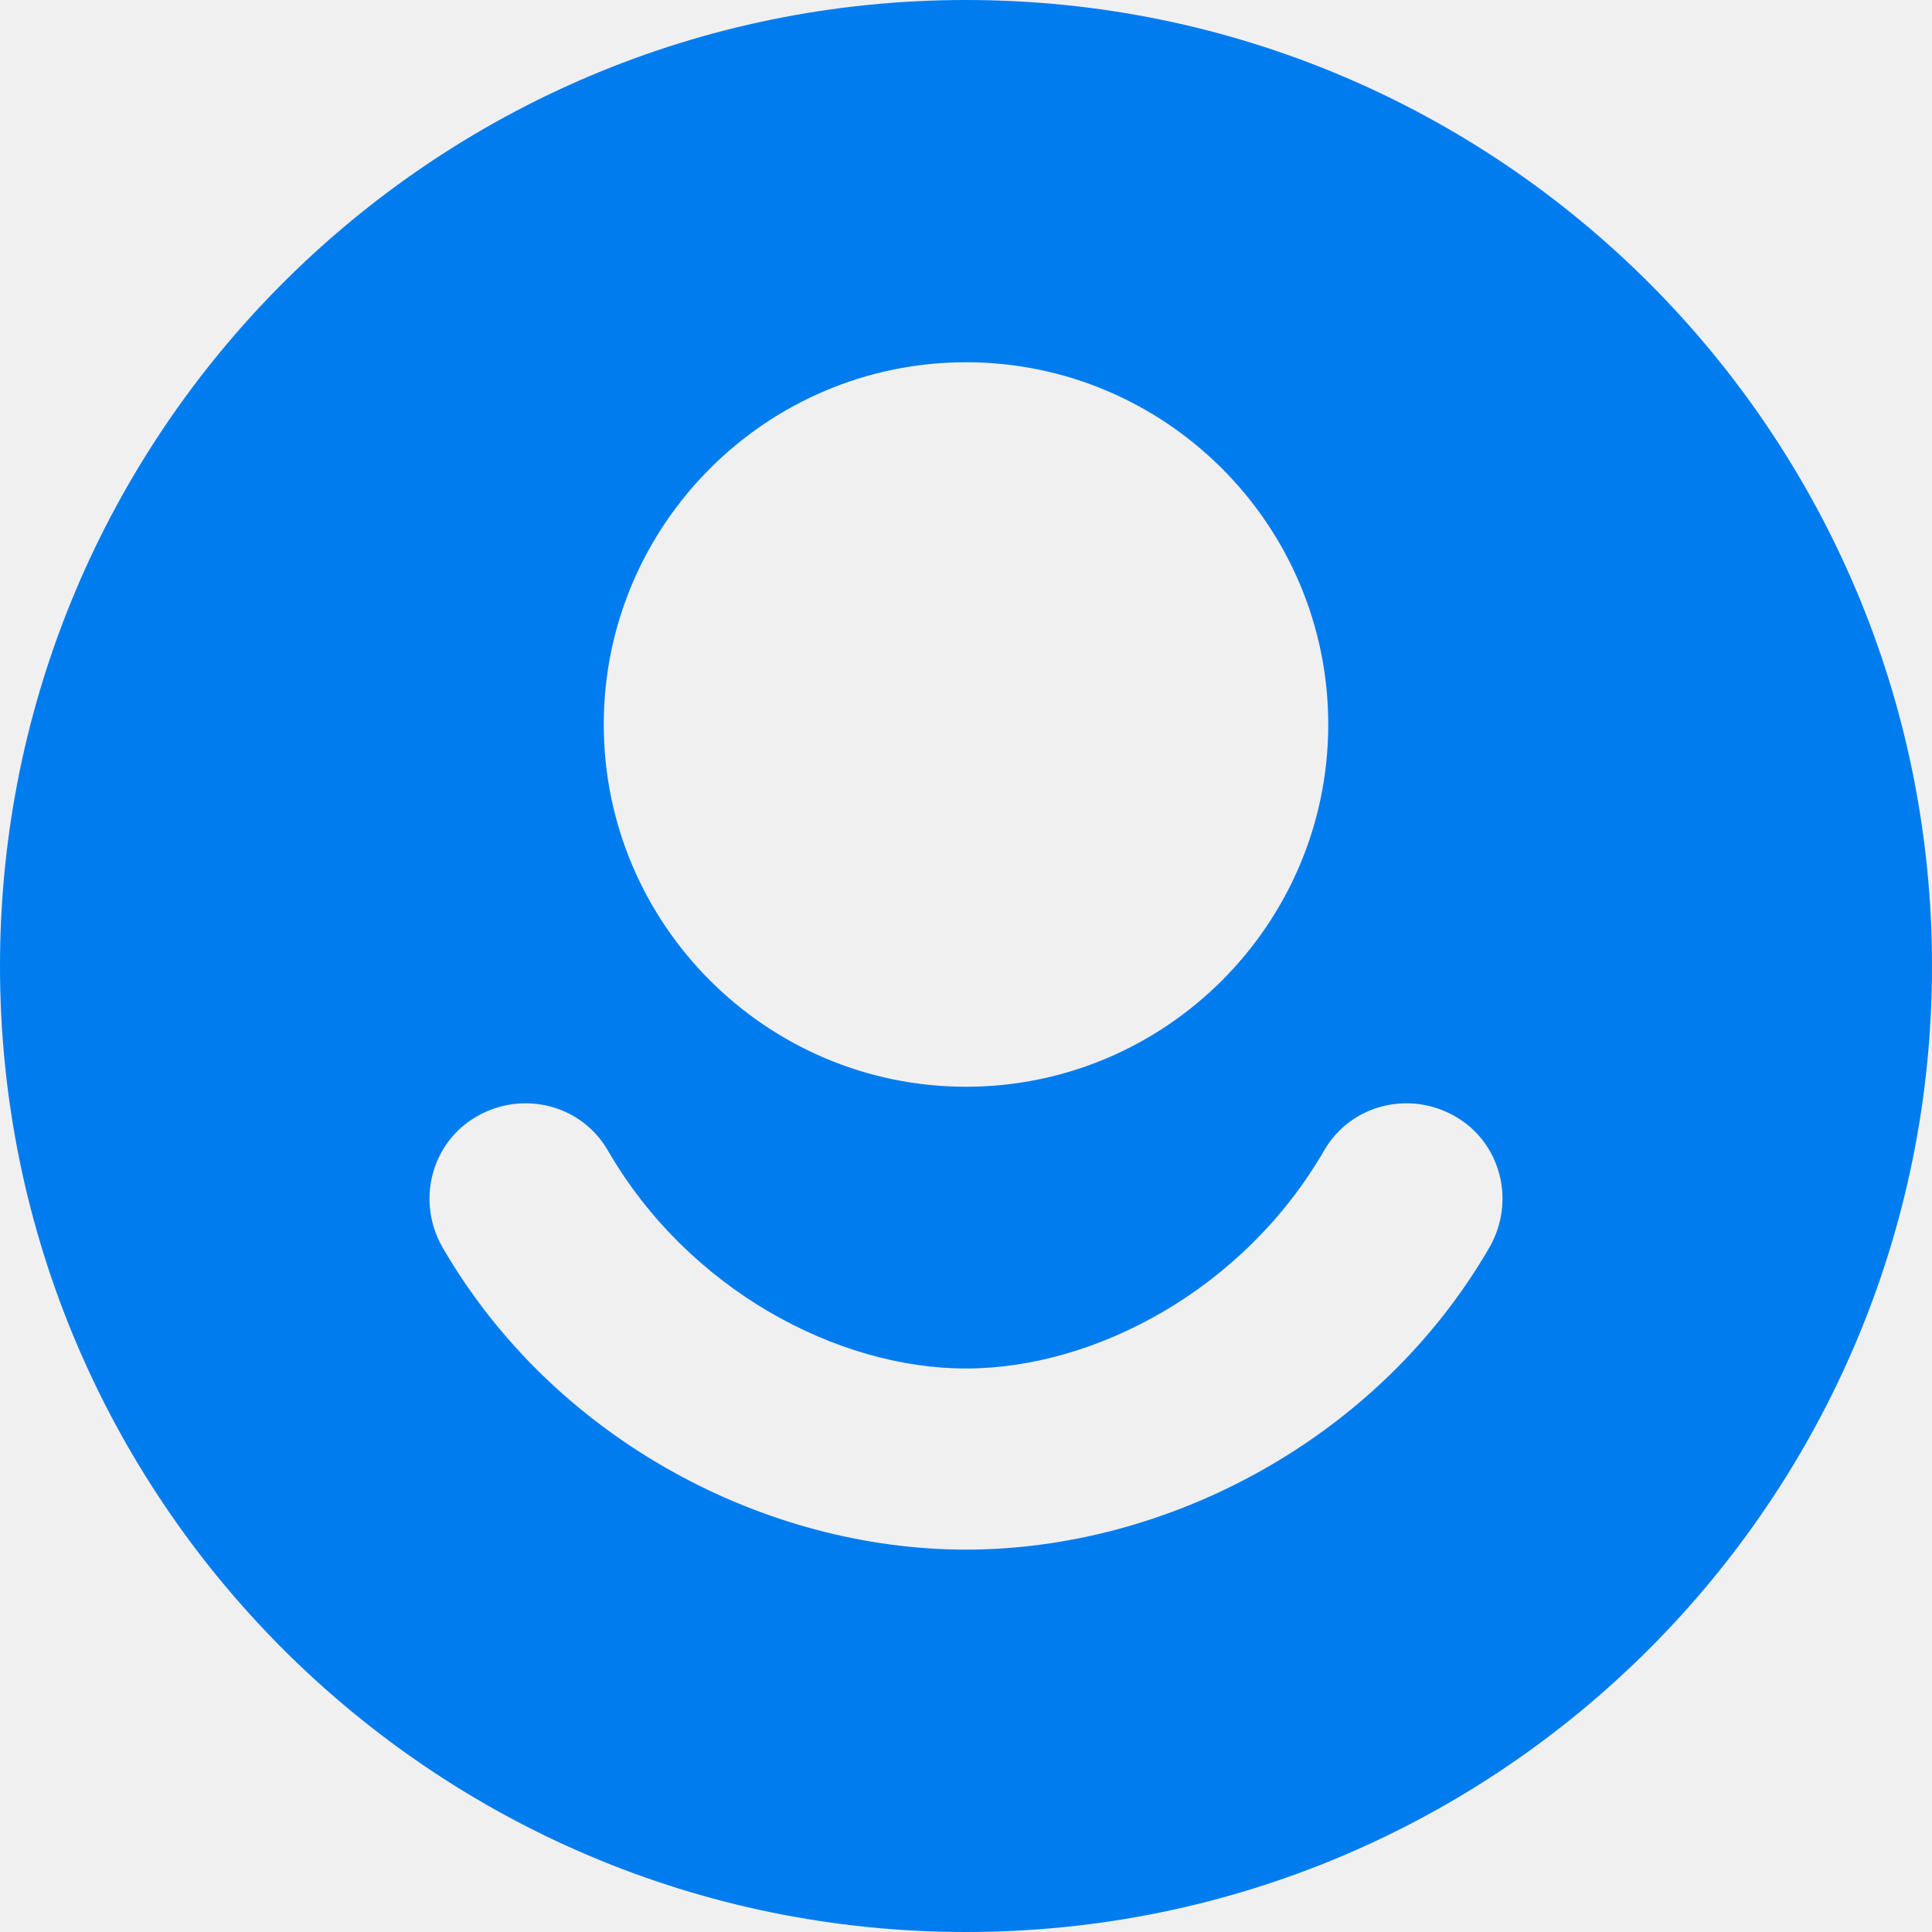
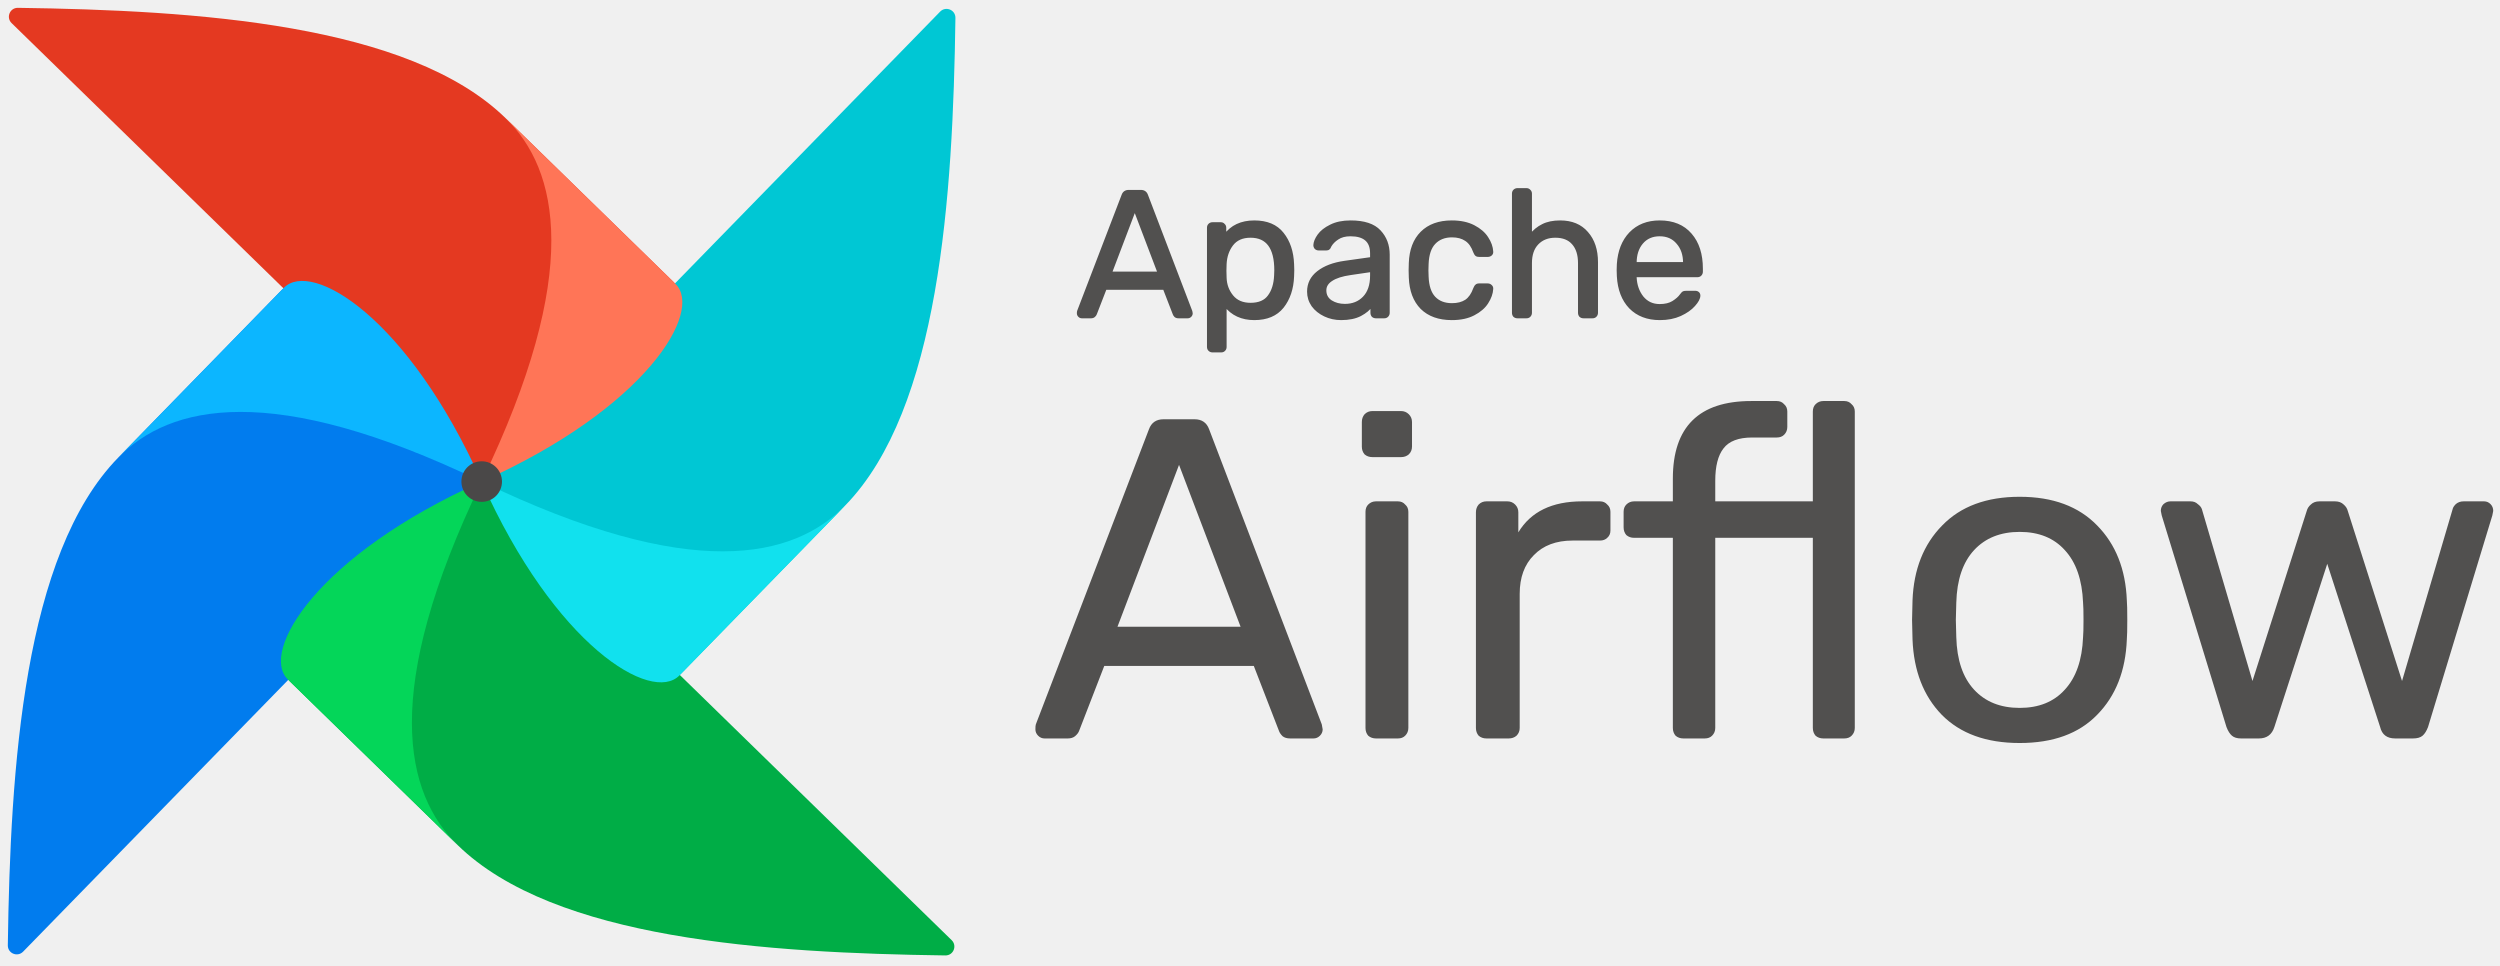
- <svg xmlns="http://www.w3.org/2000/svg" viewBox="0 0 24 24" width="100%" height="100%">
-   <path fill="#017CEE" d="M12 0C5.373 0 0 5.373 0 12s5.373 12 12 12 12-5.373 12-12S18.627 0 12 0zm6.5 15.5c-1.38 2.38-4 3.75-6.5 3.75s-5.12-1.37-6.5-3.75c-.33-.57-.15-1.3.42-1.63.57-.33 1.3-.15 1.63.42 1 1.73 2.85 2.71 4.45 2.71s3.45-.98 4.45-2.71c.33-.57 1.06-.75 1.63-.42.57.33.75 1.06.42 1.63zM12 4.5c2.48 0 4.5 2.02 4.5 4.5s-2.02 4.5-4.5 4.5S7.5 11.48 7.5 9s2.02-4.5 4.5-4.5z" />
+ <svg xmlns="http://www.w3.org/2000/svg" width="453" height="175" viewBox="0 0 453 175" fill="none">
+   <g clip-path="url(#clip0)">
+     <path d="M4.186 172.44L86.396 88.168C86.911 87.641 87.01 86.824 86.58 86.225C81.579 79.244 72.356 78.034 68.938 73.344C58.81 59.452 56.24 51.589 51.889 52.077C51.585 52.111 51.314 52.275 51.1 52.493L21.401 82.937C4.316 100.45 1.866 139.01 1.417 171.298C1.397 172.757 3.167 173.484 4.186 172.44Z" fill="#017CEE" />
+     <path d="M172.44 170.357L88.168 88.147C87.641 87.632 86.824 87.533 86.225 87.962C79.244 92.963 78.034 102.186 73.344 105.605C59.452 115.732 51.589 118.302 52.077 122.654C52.111 122.958 52.275 123.229 52.493 123.442L82.937 153.141C100.45 170.226 139.01 172.676 171.298 173.125C172.757 173.146 173.484 171.376 172.44 170.357Z" fill="#00AD46" />
+     <path fill-rule="evenodd" clip-rule="evenodd" d="M82.936 153.141C73.37 143.809 68.931 125.346 87.272 87.272C57.465 100.593 47.019 118.103 52.158 123.116L82.936 153.141Z" fill="#04D659" />
+     <path d="M170.355 2.105L88.145 86.376C87.63 86.904 87.531 87.72 87.961 88.32C92.962 95.3 102.185 96.51 105.603 101.2C115.731 115.092 118.301 122.955 122.652 122.468C122.956 122.434 123.227 122.27 123.441 122.051L153.139 91.608C170.225 74.094 172.675 35.535 173.124 3.246C173.144 1.787 171.374 1.06 170.355 2.105Z" fill="#00C7D4" />
+     <path fill-rule="evenodd" clip-rule="evenodd" d="M153.14 91.608C143.807 101.174 125.344 105.613 87.27 87.272C100.591 117.079 118.101 127.525 123.114 122.386L153.14 91.608Z" fill="#11E1EE" />
+     <path d="M2.103 4.187L86.374 86.397C86.902 86.912 87.719 87.011 88.318 86.582C95.299 81.581 96.509 72.358 101.198 68.939C115.091 58.812 122.954 56.242 122.466 51.89C122.432 51.586 122.268 51.315 122.05 51.102L91.606 21.403C74.093 4.318 35.533 1.868 3.245 1.419C1.786 1.398 1.059 3.168 2.103 4.187Z" fill="#E43921" />
+     <path fill-rule="evenodd" clip-rule="evenodd" d="M91.606 21.402C101.172 30.735 105.611 49.198 87.27 87.271C117.077 73.951 127.523 56.441 122.384 51.428L91.606 21.402Z" fill="#FF7557" />
+     <path fill-rule="evenodd" clip-rule="evenodd" d="M21.402 82.937C30.735 73.37 49.198 68.932 87.271 87.272C73.951 57.465 56.441 47.02 51.428 52.158L21.402 82.937Z" fill="#0CB6FF" />
+     <circle cx="87.284" cy="87.261" r="3.676" transform="rotate(-0.709386 87.2838 87.2606)" fill="#4A4848" />
+     <path d="M196.029 57.428C195.856 57.428 195.704 57.363 195.574 57.233C195.444 57.102 195.379 56.951 195.379 56.777C195.379 56.604 195.39 56.485 195.411 56.42L203.477 35.378C203.65 34.901 203.997 34.662 204.518 34.662H206.729C207.249 34.662 207.596 34.901 207.77 35.378L215.803 56.42L215.868 56.777C215.868 56.951 215.803 57.102 215.673 57.233C215.543 57.363 215.391 57.428 215.217 57.428H213.559C213.32 57.428 213.136 57.373 213.006 57.265C212.876 57.135 212.789 57.005 212.746 56.875L210.957 52.257H200.29L198.501 56.875C198.458 57.005 198.36 57.135 198.208 57.265C198.078 57.373 197.905 57.428 197.688 57.428H196.029ZM210.014 49.46L205.623 37.915L201.233 49.46H210.014ZM219.703 63.607C219.486 63.607 219.302 63.531 219.15 63.379C219.02 63.249 218.955 63.076 218.955 62.859V41.264C218.955 41.047 219.02 40.874 219.15 40.744C219.302 40.592 219.486 40.516 219.703 40.516H221.199C221.416 40.516 221.589 40.592 221.719 40.744C221.871 40.874 221.947 41.047 221.947 41.264V42.695C223.161 41.026 224.939 40.191 227.28 40.191C229.557 40.191 231.259 40.907 232.386 42.338C233.535 43.769 234.153 45.611 234.24 47.866C234.262 48.105 234.273 48.473 234.273 48.972C234.273 49.471 234.262 49.839 234.24 50.078C234.153 52.311 233.535 54.154 232.386 55.606C231.237 57.038 229.535 57.753 227.28 57.753C225.026 57.753 223.269 56.94 222.012 55.314V62.859C222.012 63.076 221.947 63.249 221.817 63.379C221.687 63.531 221.513 63.607 221.296 63.607H219.703ZM226.597 55.119C228.137 55.119 229.253 54.642 229.947 53.688C230.663 52.734 231.053 51.476 231.118 49.915C231.14 49.698 231.151 49.384 231.151 48.972C231.151 44.874 229.633 42.825 226.597 42.825C225.101 42.825 223.974 43.324 223.215 44.321C222.478 45.297 222.077 46.468 222.012 47.834L221.979 49.07L222.012 50.338C222.055 51.617 222.467 52.734 223.248 53.688C224.028 54.642 225.145 55.119 226.597 55.119ZM243.011 57.753C241.949 57.753 240.963 57.536 240.052 57.102C239.141 56.669 238.415 56.084 237.873 55.346C237.353 54.587 237.092 53.753 237.092 52.842C237.092 51.411 237.678 50.24 238.849 49.33C240.041 48.398 241.645 47.79 243.662 47.508L248.508 46.826V45.882C248.508 43.671 247.239 42.565 244.703 42.565C243.749 42.565 242.968 42.771 242.361 43.183C241.754 43.573 241.299 44.039 240.995 44.582C240.93 44.777 240.843 44.918 240.735 45.004C240.648 45.091 240.518 45.134 240.345 45.134H238.946C238.751 45.134 238.578 45.069 238.426 44.939C238.296 44.788 238.231 44.614 238.231 44.419C238.252 43.899 238.491 43.313 238.946 42.663C239.423 41.991 240.149 41.416 241.125 40.939C242.101 40.44 243.304 40.191 244.735 40.191C247.163 40.191 248.909 40.766 249.971 41.915C251.033 43.042 251.565 44.452 251.565 46.143V56.68C251.565 56.897 251.489 57.081 251.337 57.233C251.207 57.363 251.033 57.428 250.817 57.428H249.321C249.104 57.428 248.92 57.363 248.768 57.233C248.638 57.081 248.573 56.897 248.573 56.68V55.281C248.096 55.975 247.402 56.56 246.491 57.038C245.581 57.514 244.421 57.753 243.011 57.753ZM243.694 55.314C245.104 55.314 246.253 54.858 247.142 53.948C248.052 53.016 248.508 51.682 248.508 49.948V49.037L244.735 49.59C243.196 49.807 242.036 50.175 241.255 50.696C240.475 51.194 240.084 51.834 240.084 52.614C240.084 53.482 240.442 54.154 241.158 54.631C241.873 55.086 242.719 55.314 243.694 55.314ZM263.07 57.753C260.75 57.753 258.928 57.102 257.606 55.802C256.305 54.479 255.611 52.636 255.524 50.273L255.492 48.972L255.524 47.671C255.611 45.308 256.305 43.476 257.606 42.175C258.928 40.852 260.75 40.191 263.07 40.191C264.631 40.191 265.953 40.473 267.037 41.037C268.121 41.6 268.924 42.294 269.444 43.118C269.986 43.942 270.279 44.766 270.322 45.59C270.344 45.807 270.279 45.98 270.127 46.11C269.975 46.24 269.791 46.305 269.574 46.305H268.013C267.796 46.305 267.633 46.262 267.525 46.175C267.417 46.088 267.308 45.915 267.2 45.655C266.831 44.614 266.311 43.877 265.639 43.443C264.967 42.988 264.121 42.76 263.102 42.76C261.758 42.76 260.685 43.183 259.882 44.029C259.102 44.853 258.679 46.121 258.614 47.834L258.582 49.005L258.614 50.11C258.679 51.845 259.102 53.124 259.882 53.948C260.663 54.772 261.736 55.184 263.102 55.184C264.121 55.184 264.967 54.967 265.639 54.533C266.311 54.078 266.831 53.33 267.2 52.289C267.308 52.029 267.417 51.856 267.525 51.769C267.633 51.66 267.796 51.606 268.013 51.606H269.574C269.791 51.606 269.975 51.682 270.127 51.834C270.279 51.964 270.344 52.138 270.322 52.354C270.279 53.157 269.986 53.98 269.444 54.826C268.924 55.65 268.121 56.344 267.037 56.907C265.975 57.471 264.652 57.753 263.07 57.753ZM274.965 57.428C274.748 57.428 274.564 57.363 274.412 57.233C274.282 57.081 274.217 56.897 274.217 56.68V35.085C274.217 34.868 274.282 34.695 274.412 34.565C274.564 34.413 274.748 34.337 274.965 34.337H276.591C276.808 34.337 276.981 34.413 277.111 34.565C277.263 34.695 277.339 34.868 277.339 35.085V42.663C277.968 41.861 278.705 41.254 279.55 40.842C280.396 40.408 281.447 40.191 282.705 40.191C284.786 40.191 286.402 40.863 287.551 42.208C288.722 43.53 289.307 45.297 289.307 47.508V56.68C289.307 56.897 289.231 57.081 289.079 57.233C288.949 57.363 288.776 57.428 288.559 57.428H286.933C286.716 57.428 286.532 57.363 286.38 57.233C286.25 57.081 286.185 56.897 286.185 56.68V47.671C286.185 46.132 285.805 44.939 285.047 44.094C284.309 43.248 283.236 42.825 281.827 42.825C280.461 42.825 279.366 43.259 278.542 44.126C277.74 44.972 277.339 46.154 277.339 47.671V56.68C277.339 56.897 277.263 57.081 277.111 57.233C276.981 57.363 276.808 57.428 276.591 57.428H274.965ZM300.767 57.753C298.534 57.753 296.745 57.07 295.401 55.704C294.078 54.316 293.352 52.43 293.222 50.045L293.189 48.94L293.222 47.866C293.373 45.525 294.111 43.66 295.433 42.273C296.777 40.885 298.544 40.191 300.734 40.191C303.141 40.191 305.006 40.961 306.328 42.5C307.651 44.018 308.312 46.078 308.312 48.679V49.232C308.312 49.449 308.236 49.633 308.084 49.785C307.954 49.915 307.781 49.98 307.564 49.98H296.311V50.273C296.376 51.682 296.799 52.886 297.58 53.883C298.382 54.858 299.433 55.346 300.734 55.346C301.732 55.346 302.545 55.151 303.173 54.761C303.824 54.349 304.301 53.926 304.604 53.493C304.8 53.232 304.94 53.081 305.027 53.037C305.136 52.972 305.32 52.94 305.58 52.94H307.174C307.369 52.94 307.531 52.994 307.661 53.102C307.792 53.211 307.857 53.362 307.857 53.558C307.857 54.035 307.553 54.609 306.946 55.281C306.361 55.953 305.526 56.539 304.442 57.038C303.379 57.514 302.154 57.753 300.767 57.753ZM305.222 47.736V47.639C305.222 46.143 304.81 44.928 303.986 43.996C303.184 43.042 302.1 42.565 300.734 42.565C299.368 42.565 298.284 43.042 297.482 43.996C296.702 44.928 296.311 46.143 296.311 47.639V47.736H305.222Z" fill="#51504F" />
+     <path d="M195.574 57.233L195.397 57.409H195.397L195.574 57.233ZM195.411 56.42L195.178 56.33L195.174 56.34L195.411 56.42ZM203.477 35.378L203.71 35.467L203.712 35.463L203.477 35.378ZM207.77 35.378L207.535 35.463L207.536 35.467L207.77 35.378ZM215.803 56.42L216.049 56.375C216.046 56.36 216.042 56.345 216.036 56.33L215.803 56.42ZM215.868 56.777H216.118C216.118 56.762 216.116 56.747 216.114 56.733L215.868 56.777ZM215.673 57.233L215.849 57.409L215.673 57.233ZM213.006 57.265L212.829 57.442C212.834 57.447 212.84 57.452 212.846 57.457L213.006 57.265ZM212.746 56.875L212.983 56.796L212.979 56.785L212.746 56.875ZM210.957 52.257L211.19 52.166C211.153 52.07 211.06 52.007 210.957 52.007V52.257ZM200.29 52.257V52.007C200.187 52.007 200.094 52.07 200.057 52.166L200.29 52.257ZM198.501 56.875L198.268 56.785L198.264 56.796L198.501 56.875ZM198.208 57.265L198.368 57.457L198.371 57.455L198.208 57.265ZM210.014 49.46V49.71C210.096 49.71 210.173 49.669 210.22 49.602C210.266 49.534 210.277 49.448 210.248 49.371L210.014 49.46ZM205.623 37.915L205.857 37.826C205.82 37.729 205.727 37.665 205.623 37.665C205.52 37.665 205.427 37.729 205.39 37.826L205.623 37.915ZM201.233 49.46L200.999 49.371C200.97 49.448 200.98 49.534 201.027 49.602C201.074 49.669 201.151 49.71 201.233 49.71V49.46ZM196.029 57.178C195.927 57.178 195.837 57.142 195.751 57.056L195.397 57.409C195.571 57.583 195.785 57.678 196.029 57.678V57.178ZM195.751 57.056C195.665 56.969 195.629 56.88 195.629 56.777H195.129C195.129 57.021 195.223 57.236 195.397 57.409L195.751 57.056ZM195.629 56.777C195.629 56.602 195.641 56.521 195.649 56.499L195.174 56.34C195.138 56.449 195.129 56.606 195.129 56.777H195.629ZM195.645 56.509L203.71 35.467L203.243 35.288L195.178 56.33L195.645 56.509ZM203.712 35.463C203.785 35.264 203.886 35.131 204.009 35.047C204.132 34.963 204.296 34.912 204.518 34.912V34.412C204.219 34.412 203.95 34.481 203.726 34.635C203.501 34.79 203.343 35.015 203.242 35.292L203.712 35.463ZM204.518 34.912H206.729V34.412H204.518V34.912ZM206.729 34.912C206.951 34.912 207.115 34.963 207.238 35.047C207.36 35.131 207.462 35.264 207.535 35.463L208.005 35.292C207.904 35.015 207.746 34.79 207.521 34.635C207.297 34.481 207.028 34.412 206.729 34.412V34.912ZM207.536 35.467L215.569 56.509L216.036 56.33L208.003 35.289L207.536 35.467ZM215.557 56.464L215.622 56.822L216.114 56.733L216.049 56.375L215.557 56.464ZM215.618 56.777C215.618 56.88 215.582 56.969 215.496 57.056L215.849 57.409C216.023 57.236 216.118 57.021 216.118 56.777H215.618ZM215.496 57.056C215.41 57.142 215.32 57.178 215.217 57.178V57.678C215.461 57.678 215.676 57.583 215.849 57.409L215.496 57.056ZM215.217 57.178H213.559V57.678H215.217V57.178ZM213.559 57.178C213.355 57.178 213.236 57.131 213.166 57.073L212.846 57.457C213.036 57.616 213.285 57.678 213.559 57.678V57.178ZM213.183 57.088C213.071 56.977 213.01 56.879 212.983 56.796L212.509 56.954C212.568 57.131 212.68 57.293 212.829 57.442L213.183 57.088ZM212.979 56.785L211.19 52.166L210.724 52.347L212.513 56.965L212.979 56.785ZM210.957 52.007H200.29V52.507H210.957V52.007ZM200.057 52.166L198.268 56.785L198.734 56.965L200.523 52.347L200.057 52.166ZM198.264 56.796C198.24 56.868 198.178 56.962 198.046 57.075L198.371 57.455C198.542 57.308 198.675 57.142 198.738 56.954L198.264 56.796ZM198.048 57.073C197.975 57.135 197.863 57.178 197.688 57.178V57.678C197.947 57.678 198.182 57.612 198.368 57.457L198.048 57.073ZM197.688 57.178H196.029V57.678H197.688V57.178ZM210.248 49.371L205.857 37.826L205.39 38.003L209.78 49.549L210.248 49.371ZM205.39 37.826L200.999 49.371L201.467 49.549L205.857 38.003L205.39 37.826ZM201.233 49.71H210.014V49.21H201.233V49.71ZM219.15 63.379L218.973 63.556L219.15 63.379ZM219.15 40.744L219.327 40.921L219.15 40.744ZM221.719 40.744L221.529 40.907C221.538 40.916 221.547 40.925 221.556 40.934L221.719 40.744ZM221.947 42.695H221.697C221.697 42.804 221.767 42.9 221.87 42.933C221.973 42.967 222.085 42.93 222.149 42.842L221.947 42.695ZM232.386 42.338L232.19 42.492L232.191 42.494L232.386 42.338ZM234.24 47.866L233.99 47.876L233.991 47.889L234.24 47.866ZM234.24 50.078L233.991 50.055L233.99 50.068L234.24 50.078ZM232.386 55.606L232.581 55.763L232.582 55.762L232.386 55.606ZM222.012 55.314L222.21 55.161C222.144 55.076 222.032 55.043 221.931 55.077C221.83 55.112 221.762 55.207 221.762 55.314H222.012ZM221.817 63.379L221.64 63.203C221.635 63.207 221.631 63.212 221.627 63.217L221.817 63.379ZM229.947 53.688L229.747 53.538L229.745 53.541L229.947 53.688ZM231.118 49.915L230.869 49.89C230.869 49.895 230.868 49.9 230.868 49.905L231.118 49.915ZM223.215 44.321L223.016 44.17L223.016 44.171L223.215 44.321ZM222.012 47.834L221.762 47.822L221.762 47.827L222.012 47.834ZM221.979 49.07L221.729 49.063L221.729 49.076L221.979 49.07ZM222.012 50.338L221.762 50.344L221.762 50.346L222.012 50.338ZM223.248 53.688L223.441 53.529L223.248 53.688ZM219.703 63.357C219.552 63.357 219.431 63.307 219.327 63.203L218.973 63.556C219.172 63.755 219.42 63.857 219.703 63.857V63.357ZM219.327 63.203C219.252 63.128 219.205 63.022 219.205 62.859H218.705C218.705 63.129 218.788 63.371 218.973 63.556L219.327 63.203ZM219.205 62.859V41.264H218.705V62.859H219.205ZM219.205 41.264C219.205 41.101 219.252 40.996 219.327 40.921L218.973 40.567C218.788 40.752 218.705 40.994 218.705 41.264H219.205ZM219.327 40.921C219.431 40.816 219.552 40.766 219.703 40.766V40.266C219.42 40.266 219.172 40.368 218.973 40.567L219.327 40.921ZM219.703 40.766H221.199V40.266H219.703V40.766ZM221.199 40.766C221.35 40.766 221.451 40.815 221.529 40.907L221.909 40.581C221.727 40.369 221.482 40.266 221.199 40.266V40.766ZM221.556 40.934C221.648 41.012 221.697 41.114 221.697 41.264H222.197C222.197 40.981 222.094 40.736 221.882 40.554L221.556 40.934ZM221.697 41.264V42.695H222.197V41.264H221.697ZM222.149 42.842C223.309 41.247 225.006 40.441 227.28 40.441V39.941C224.871 39.941 223.013 40.805 221.745 42.548L222.149 42.842ZM227.28 40.441C229.501 40.441 231.122 41.136 232.19 42.492L232.583 42.183C231.396 40.677 229.613 39.941 227.28 39.941V40.441ZM232.191 42.494C233.3 43.874 233.905 45.662 233.99 47.876L234.49 47.857C234.402 45.561 233.771 43.663 232.581 42.181L232.191 42.494ZM233.991 47.889C234.012 48.115 234.023 48.475 234.023 48.972H234.523C234.523 48.472 234.512 48.094 234.489 47.844L233.991 47.889ZM234.023 48.972C234.023 49.469 234.012 49.828 233.991 50.055L234.489 50.1C234.512 49.85 234.523 49.472 234.523 48.972H234.023ZM233.99 50.068C233.905 52.26 233.3 54.048 232.19 55.451L232.582 55.762C233.771 54.259 234.402 52.362 234.49 50.087L233.99 50.068ZM232.191 55.45C231.101 56.808 229.479 57.503 227.28 57.503V58.003C229.592 58.003 231.374 57.267 232.581 55.763L232.191 55.45ZM227.28 57.503C225.094 57.503 223.415 56.719 222.21 55.161L221.814 55.467C223.124 57.161 224.957 58.003 227.28 58.003V57.503ZM221.762 55.314V62.859H222.262V55.314H221.762ZM221.762 62.859C221.762 63.022 221.715 63.128 221.64 63.203L221.994 63.556C222.179 63.371 222.262 63.129 222.262 62.859H221.762ZM221.627 63.217C221.549 63.308 221.447 63.357 221.296 63.357V63.857C221.579 63.857 221.825 63.754 222.007 63.542L221.627 63.217ZM221.296 63.357H219.703V63.857H221.296V63.357ZM226.597 55.369C228.19 55.369 229.395 54.872 230.149 53.835L229.745 53.541C229.112 54.411 228.084 54.869 226.597 54.869V55.369ZM230.147 53.838C230.901 52.833 231.301 51.522 231.368 49.926L230.868 49.905C230.805 51.431 230.424 52.635 229.747 53.538L230.147 53.838ZM231.367 49.94C231.39 49.711 231.401 49.386 231.401 48.972H230.901C230.901 49.382 230.89 49.686 230.869 49.89L231.367 49.94ZM231.401 48.972C231.401 46.9 231.018 45.3 230.213 44.213C229.398 43.113 228.177 42.575 226.597 42.575V43.075C228.053 43.075 229.109 43.563 229.811 44.511C230.524 45.473 230.901 46.947 230.901 48.972H231.401ZM226.597 42.575C225.04 42.575 223.832 43.098 223.016 44.17L223.414 44.473C224.116 43.55 225.163 43.075 226.597 43.075V42.575ZM223.016 44.171C222.245 45.191 221.829 46.412 221.762 47.822L222.262 47.846C222.325 46.524 222.711 45.403 223.415 44.472L223.016 44.171ZM221.762 47.827L221.729 49.063L222.229 49.076L222.262 47.84L221.762 47.827ZM221.729 49.076L221.762 50.344L222.262 50.331L222.229 49.063L221.729 49.076ZM221.762 50.346C221.807 51.678 222.238 52.848 223.054 53.846L223.441 53.529C222.697 52.62 222.303 51.556 222.262 50.33L221.762 50.346ZM223.054 53.846C223.891 54.869 225.085 55.369 226.597 55.369V54.869C225.205 54.869 224.166 54.415 223.441 53.529L223.054 53.846ZM240.052 57.102L240.159 56.877L240.052 57.102ZM237.873 55.346L237.667 55.488L237.672 55.494L237.873 55.346ZM238.849 49.33L239.002 49.527L239.003 49.527L238.849 49.33ZM243.662 47.508L243.696 47.756L243.697 47.756L243.662 47.508ZM248.508 46.826L248.543 47.073C248.666 47.056 248.758 46.95 248.758 46.826H248.508ZM242.361 43.183L242.496 43.394L242.501 43.39L242.361 43.183ZM240.995 44.582L240.777 44.459C240.769 44.473 240.763 44.488 240.758 44.502L240.995 44.582ZM240.735 45.004L240.579 44.809C240.571 44.815 240.565 44.821 240.558 44.828L240.735 45.004ZM238.426 44.939L238.236 45.102C238.244 45.112 238.253 45.121 238.263 45.129L238.426 44.939ZM238.231 44.419L237.981 44.408V44.419H238.231ZM238.946 42.663L238.742 42.518L238.741 42.519L238.946 42.663ZM241.125 40.939L241.235 41.164L241.239 41.162L241.125 40.939ZM249.971 41.915L249.788 42.084L249.789 42.086L249.971 41.915ZM251.337 57.233L251.514 57.409L251.337 57.233ZM248.768 57.233L248.578 57.395C248.586 57.405 248.595 57.414 248.605 57.422L248.768 57.233ZM248.573 55.281H248.823C248.823 55.172 248.751 55.075 248.647 55.042C248.542 55.01 248.429 55.049 248.367 55.14L248.573 55.281ZM246.491 57.038L246.375 56.816L246.491 57.038ZM247.142 53.948L246.963 53.773L246.963 53.773L247.142 53.948ZM248.508 49.037H248.758C248.758 48.964 248.726 48.895 248.671 48.848C248.616 48.8 248.543 48.779 248.471 48.79L248.508 49.037ZM244.735 49.59L244.77 49.837L244.771 49.837L244.735 49.59ZM241.255 50.696L241.39 50.906L241.394 50.904L241.255 50.696ZM241.158 54.631L241.019 54.839L241.023 54.842L241.158 54.631ZM243.011 57.503C241.984 57.503 241.035 57.294 240.159 56.877L239.944 57.328C240.89 57.779 241.914 58.003 243.011 58.003V57.503ZM240.159 56.877C239.282 56.459 238.59 55.899 238.074 55.198L237.672 55.494C238.24 56.268 239 56.879 239.944 57.328L240.159 56.877ZM238.079 55.205C237.587 54.487 237.342 53.702 237.342 52.842H236.842C236.842 53.804 237.118 54.688 237.667 55.488L238.079 55.205ZM237.342 52.842C237.342 51.492 237.89 50.392 239.002 49.527L238.695 49.132C237.466 50.088 236.842 51.331 236.842 52.842H237.342ZM239.003 49.527C240.15 48.629 241.709 48.034 243.696 47.756L243.627 47.261C241.582 47.547 239.932 48.166 238.695 49.133L239.003 49.527ZM243.697 47.756L248.543 47.073L248.473 46.578L243.627 47.261L243.697 47.756ZM248.758 46.826V45.882H248.258V46.826H248.758ZM248.758 45.882C248.758 44.729 248.425 43.82 247.721 43.206C247.023 42.598 246.002 42.315 244.703 42.315V42.815C245.94 42.815 246.822 43.086 247.392 43.583C247.956 44.075 248.258 44.825 248.258 45.882H248.758ZM244.703 42.315C243.713 42.315 242.88 42.529 242.221 42.976L242.501 43.39C243.056 43.014 243.784 42.815 244.703 42.815V42.315ZM242.226 42.973C241.59 43.382 241.103 43.876 240.777 44.459L241.213 44.704C241.494 44.203 241.918 43.765 242.496 43.393L242.226 42.973ZM240.758 44.502C240.701 44.673 240.635 44.764 240.579 44.809L240.891 45.2C241.051 45.072 241.159 44.881 241.232 44.661L240.758 44.502ZM240.558 44.828C240.535 44.851 240.48 44.884 240.345 44.884V45.384C240.557 45.384 240.762 45.331 240.912 45.181L240.558 44.828ZM240.345 44.884H238.946V45.384H240.345V44.884ZM238.946 44.884C238.812 44.884 238.696 44.842 238.589 44.749L238.263 45.129C238.459 45.297 238.69 45.384 238.946 45.384V44.884ZM238.616 44.777C238.523 44.669 238.481 44.553 238.481 44.419H237.981C237.981 44.675 238.068 44.906 238.236 45.102L238.616 44.777ZM238.48 44.429C238.499 43.976 238.71 43.437 239.151 42.806L238.741 42.519C238.272 43.19 238.005 43.822 237.981 44.408L238.48 44.429ZM239.15 42.807C239.596 42.178 240.285 41.628 241.235 41.164L241.015 40.715C240.014 41.204 239.25 41.803 238.742 42.518L239.15 42.807ZM241.239 41.162C242.17 40.686 243.332 40.441 244.735 40.441V39.941C243.276 39.941 242.031 40.195 241.011 40.717L241.239 41.162ZM244.735 40.441C247.132 40.441 248.793 41.009 249.788 42.084L250.155 41.745C249.024 40.522 247.195 39.941 244.735 39.941V40.441ZM249.789 42.086C250.804 43.163 251.315 44.509 251.315 46.143H251.815C251.815 44.394 251.263 42.922 250.153 41.743L249.789 42.086ZM251.315 46.143V56.68H251.815V46.143H251.315ZM251.315 56.68C251.315 56.831 251.265 56.952 251.16 57.056L251.514 57.409C251.713 57.21 251.815 56.962 251.815 56.68H251.315ZM251.16 57.056C251.085 57.131 250.98 57.178 250.817 57.178V57.678C251.087 57.678 251.329 57.595 251.514 57.409L251.16 57.056ZM250.817 57.178H249.321V57.678H250.817V57.178ZM249.321 57.178C249.158 57.178 249.033 57.131 248.93 57.043L248.605 57.422C248.806 57.595 249.05 57.678 249.321 57.678V57.178ZM248.958 57.07C248.87 56.967 248.823 56.842 248.823 56.68H248.323C248.323 56.951 248.406 57.194 248.578 57.395L248.958 57.07ZM248.823 56.68V55.281H248.323V56.68H248.823ZM248.367 55.14C247.917 55.793 247.258 56.354 246.375 56.816L246.607 57.259C247.546 56.767 248.274 56.157 248.779 55.423L248.367 55.14ZM246.375 56.816C245.511 57.269 244.395 57.503 243.011 57.503V58.003C244.447 58.003 245.65 57.76 246.607 57.259L246.375 56.816ZM243.694 55.564C245.163 55.564 246.379 55.087 247.321 54.123L246.963 53.773C246.126 54.63 245.044 55.064 243.694 55.064V55.564ZM247.321 54.123C248.29 53.13 248.758 51.725 248.758 49.948H248.258C248.258 51.639 247.814 52.901 246.963 53.773L247.321 54.123ZM248.758 49.948V49.037H248.258V49.948H248.758ZM248.471 48.79L244.699 49.343L244.771 49.837L248.544 49.284L248.471 48.79ZM244.7 49.342C243.145 49.561 241.942 49.937 241.117 50.488L241.394 50.904C242.129 50.413 243.246 50.052 244.77 49.837L244.7 49.342ZM241.121 50.485C240.284 51.02 239.834 51.732 239.834 52.614H240.334C240.334 51.936 240.666 51.369 241.39 50.906L241.121 50.485ZM239.834 52.614C239.834 53.565 240.233 54.315 241.019 54.839L241.296 54.423C240.651 53.993 240.334 53.399 240.334 52.614H239.834ZM241.023 54.842C241.785 55.326 242.678 55.564 243.694 55.564V55.064C242.759 55.064 241.961 54.846 241.292 54.42L241.023 54.842ZM257.606 55.802L257.428 55.977L257.431 55.98L257.606 55.802ZM255.524 50.273L255.275 50.279L255.275 50.282L255.524 50.273ZM255.492 48.972L255.242 48.966L255.242 48.978L255.492 48.972ZM255.524 47.671L255.275 47.662L255.275 47.665L255.524 47.671ZM257.606 42.175L257.783 42.352L257.606 42.175ZM267.037 41.037L266.922 41.258L267.037 41.037ZM269.444 43.118L269.232 43.252L269.235 43.255L269.444 43.118ZM270.322 45.59L270.072 45.603L270.073 45.615L270.322 45.59ZM270.127 46.11L270.29 46.3L270.127 46.11ZM267.525 46.175L267.681 45.98L267.525 46.175ZM267.2 45.655L266.964 45.738L266.969 45.751L267.2 45.655ZM265.639 43.443L265.499 43.65L265.503 43.653L265.639 43.443ZM259.882 44.029L259.701 43.857L259.701 43.857L259.882 44.029ZM258.614 47.834L258.364 47.824L258.364 47.827L258.614 47.834ZM258.582 49.005L258.332 48.998C258.332 49.002 258.332 49.007 258.332 49.012L258.582 49.005ZM258.614 50.11L258.364 50.118L258.364 50.12L258.614 50.11ZM259.882 53.948L259.701 54.12L259.882 53.948ZM265.639 54.533L265.774 54.743L265.779 54.74L265.639 54.533ZM267.2 52.289L266.969 52.193L266.964 52.206L267.2 52.289ZM267.525 51.769L267.681 51.964C267.688 51.958 267.695 51.952 267.702 51.946L267.525 51.769ZM270.127 51.834L269.95 52.011C269.955 52.015 269.959 52.02 269.964 52.024L270.127 51.834ZM270.322 52.354L270.073 52.329L270.072 52.341L270.322 52.354ZM269.444 54.826L269.233 54.691L269.232 54.693L269.444 54.826ZM267.037 56.907L266.922 56.686L266.92 56.687L267.037 56.907ZM263.07 57.503C260.798 57.503 259.046 56.867 257.781 55.623L257.431 55.98C258.811 57.338 260.701 58.003 263.07 58.003V57.503ZM257.784 55.626C256.538 54.359 255.859 52.582 255.774 50.264L255.275 50.282C255.363 52.69 256.072 54.599 257.428 55.977L257.784 55.626ZM255.774 50.267L255.742 48.966L255.242 48.978L255.275 50.279L255.774 50.267ZM255.742 48.978L255.774 47.677L255.275 47.665L255.242 48.966L255.742 48.978ZM255.774 47.68C255.859 45.361 256.538 43.596 257.783 42.352L257.429 41.998C256.072 43.355 255.363 45.254 255.275 47.662L255.774 47.68ZM257.783 42.352C259.048 41.087 260.799 40.441 263.07 40.441V39.941C260.7 39.941 258.809 40.618 257.429 41.998L257.783 42.352ZM263.07 40.441C264.601 40.441 265.882 40.718 266.922 41.258L267.153 40.815C266.024 40.228 264.66 39.941 263.07 39.941V40.441ZM266.922 41.258C267.977 41.807 268.741 42.474 269.232 43.252L269.655 42.985C269.106 42.115 268.266 41.394 267.153 40.815L266.922 41.258ZM269.235 43.255C269.757 44.05 270.032 44.831 270.072 45.603L270.572 45.577C270.526 44.7 270.214 43.834 269.653 42.981L269.235 43.255ZM270.073 45.615C270.088 45.759 270.048 45.849 269.964 45.92L270.29 46.3C270.51 46.111 270.6 45.854 270.571 45.565L270.073 45.615ZM269.964 45.92C269.862 46.008 269.737 46.055 269.574 46.055V46.555C269.845 46.555 270.088 46.472 270.29 46.3L269.964 45.92ZM269.574 46.055H268.013V46.555H269.574V46.055ZM268.013 46.055C267.823 46.055 267.726 46.016 267.681 45.98L267.369 46.37C267.54 46.508 267.769 46.555 268.013 46.555V46.055ZM267.681 45.98C267.625 45.935 267.536 45.812 267.431 45.559L266.969 45.751C267.08 46.018 267.208 46.242 267.369 46.37L267.681 45.98ZM267.436 45.571C267.055 44.498 266.508 43.706 265.774 43.233L265.503 43.653C266.114 44.047 266.607 44.73 266.964 45.738L267.436 45.571ZM265.779 43.236C265.056 42.747 264.158 42.51 263.102 42.51V43.01C264.084 43.01 264.877 43.229 265.499 43.65L265.779 43.236ZM263.102 42.51C261.701 42.51 260.558 42.953 259.701 43.857L260.064 44.201C260.811 43.413 261.815 43.01 263.102 43.01V42.51ZM259.701 43.857C258.862 44.742 258.43 46.081 258.364 47.824L258.864 47.843C258.928 46.161 259.342 44.963 260.064 44.201L259.701 43.857ZM258.364 47.827L258.332 48.998L258.831 49.011L258.864 47.841L258.364 47.827ZM258.332 49.012L258.364 50.118L258.864 50.103L258.831 48.997L258.332 49.012ZM258.364 50.12C258.43 51.884 258.861 53.234 259.701 54.12L260.064 53.776C259.342 53.014 258.928 51.806 258.864 50.101L258.364 50.12ZM259.701 54.12C260.538 55.004 261.683 55.434 263.102 55.434V54.934C261.79 54.934 260.788 54.54 260.064 53.776L259.701 54.12ZM263.102 55.434C264.156 55.434 265.052 55.209 265.774 54.743L265.503 54.323C264.881 54.724 264.086 54.934 263.102 54.934V55.434ZM265.779 54.74C266.509 54.246 267.055 53.446 267.436 52.373L266.964 52.206C266.607 53.214 266.113 53.91 265.499 54.326L265.779 54.74ZM267.431 52.385C267.536 52.132 267.625 52.009 267.681 51.964L267.369 51.574C267.208 51.702 267.08 51.926 266.969 52.193L267.431 52.385ZM267.702 51.946C267.747 51.901 267.835 51.856 268.013 51.856V51.356C267.758 51.356 267.52 51.42 267.348 51.592L267.702 51.946ZM268.013 51.856H269.574V51.356H268.013V51.856ZM269.574 51.856C269.725 51.856 269.846 51.906 269.95 52.011L270.304 51.657C270.104 51.458 269.856 51.356 269.574 51.356V51.856ZM269.964 52.024C270.048 52.095 270.088 52.185 270.073 52.329L270.571 52.379C270.6 52.09 270.51 51.833 270.29 51.644L269.964 52.024ZM270.072 52.341C270.032 53.09 269.758 53.873 269.233 54.691L269.654 54.961C270.214 54.088 270.525 53.223 270.572 52.368L270.072 52.341ZM269.232 54.693C268.741 55.471 267.977 56.137 266.922 56.686L267.153 57.129C268.266 56.55 269.106 55.829 269.655 54.959L269.232 54.693ZM266.92 56.687C265.903 57.226 264.624 57.503 263.07 57.503V58.003C264.681 58.003 266.046 57.716 267.154 57.128L266.92 56.687ZM274.412 57.233L274.222 57.395C274.23 57.405 274.239 57.414 274.249 57.422L274.412 57.233ZM274.412 34.565L274.589 34.742L274.589 34.742L274.412 34.565ZM277.111 34.565L276.921 34.727C276.93 34.737 276.939 34.746 276.948 34.755L277.111 34.565ZM277.339 42.663H277.089C277.089 42.769 277.156 42.864 277.257 42.899C277.358 42.934 277.47 42.901 277.536 42.817L277.339 42.663ZM279.55 40.842L279.66 41.066L279.664 41.064L279.55 40.842ZM287.551 42.208L287.361 42.37L287.364 42.373L287.551 42.208ZM289.079 57.233L288.902 57.056H288.902L289.079 57.233ZM286.38 57.233L286.19 57.395C286.198 57.405 286.208 57.414 286.217 57.422L286.38 57.233ZM285.047 44.094L284.858 44.258L284.86 44.261L285.047 44.094ZM278.542 44.126L278.361 43.954L278.361 43.954L278.542 44.126ZM277.111 57.233L276.934 57.056L277.111 57.233ZM274.965 57.178C274.802 57.178 274.677 57.131 274.575 57.043L274.249 57.422C274.45 57.595 274.694 57.678 274.965 57.678V57.178ZM274.602 57.07C274.514 56.967 274.467 56.842 274.467 56.68H273.967C273.967 56.951 274.05 57.194 274.222 57.395L274.602 57.07ZM274.467 56.68V35.085H273.967V56.68H274.467ZM274.467 35.085C274.467 34.922 274.514 34.816 274.589 34.742L274.235 34.388C274.05 34.573 273.967 34.815 273.967 35.085H274.467ZM274.589 34.742C274.693 34.637 274.813 34.587 274.965 34.587V34.087C274.682 34.087 274.434 34.189 274.235 34.388L274.589 34.742ZM274.965 34.587H276.591V34.087H274.965V34.587ZM276.591 34.587C276.742 34.587 276.843 34.636 276.921 34.727L277.301 34.402C277.119 34.19 276.874 34.087 276.591 34.087V34.587ZM276.948 34.755C277.04 34.833 277.089 34.934 277.089 35.085H277.589C277.589 34.802 277.486 34.557 277.274 34.375L276.948 34.755ZM277.089 35.085V42.663H277.589V35.085H277.089ZM277.536 42.817C278.143 42.042 278.851 41.46 279.66 41.066L279.441 40.617C278.558 41.047 277.792 41.679 277.142 42.509L277.536 42.817ZM279.664 41.064C280.465 40.653 281.475 40.441 282.705 40.441V39.941C281.42 39.941 280.327 40.163 279.436 40.619L279.664 41.064ZM282.705 40.441C284.728 40.441 286.268 41.091 287.361 42.37L287.741 42.045C286.536 40.635 284.845 39.941 282.705 39.941V40.441ZM287.364 42.373C288.484 43.639 289.057 45.342 289.057 47.508H289.557C289.557 45.252 288.959 43.421 287.738 42.042L287.364 42.373ZM289.057 47.508V56.68H289.557V47.508H289.057ZM289.057 56.68C289.057 56.831 289.007 56.952 288.902 57.056L289.256 57.409C289.455 57.21 289.557 56.962 289.557 56.68H289.057ZM288.902 57.056C288.828 57.131 288.722 57.178 288.559 57.178V57.678C288.829 57.678 289.071 57.595 289.256 57.409L288.902 57.056ZM288.559 57.178H286.933V57.678H288.559V57.178ZM286.933 57.178C286.77 57.178 286.645 57.131 286.543 57.043L286.217 57.422C286.418 57.595 286.662 57.678 286.933 57.678V57.178ZM286.57 57.07C286.482 56.967 286.435 56.842 286.435 56.68H285.935C285.935 56.951 286.018 57.194 286.19 57.395L286.57 57.07ZM286.435 56.68V47.671H285.935V56.68H286.435ZM286.435 47.671C286.435 46.092 286.045 44.832 285.233 43.927L284.86 44.261C285.565 45.046 285.935 46.171 285.935 47.671H286.435ZM285.235 43.929C284.439 43.016 283.288 42.575 281.827 42.575V43.075C283.184 43.075 284.18 43.48 284.858 44.258L285.235 43.929ZM281.827 42.575C280.403 42.575 279.239 43.03 278.361 43.954L278.723 44.298C279.493 43.488 280.519 43.075 281.827 43.075V42.575ZM278.361 43.954C277.502 44.859 277.089 46.109 277.089 47.671H277.589C277.589 46.197 277.977 45.085 278.724 44.298L278.361 43.954ZM277.089 47.671V56.68H277.589V47.671H277.089ZM277.089 56.68C277.089 56.831 277.039 56.952 276.934 57.056L277.288 57.409C277.487 57.21 277.589 56.962 277.589 56.68H277.089ZM276.934 57.056C276.859 57.131 276.754 57.178 276.591 57.178V57.678C276.861 57.678 277.103 57.595 277.288 57.409L276.934 57.056ZM276.591 57.178H274.965V57.678H276.591V57.178ZM295.401 55.704L295.22 55.877L295.223 55.879L295.401 55.704ZM293.222 50.045L292.972 50.053L292.972 50.059L293.222 50.045ZM293.189 48.94L292.939 48.932C292.939 48.937 292.939 48.942 292.939 48.947L293.189 48.94ZM293.222 47.866L292.972 47.85L292.972 47.859L293.222 47.866ZM295.433 42.273L295.254 42.099L295.252 42.1L295.433 42.273ZM306.328 42.5L306.138 42.663L306.14 42.664L306.328 42.5ZM308.084 49.785L308.261 49.962V49.962L308.084 49.785ZM296.311 49.98V49.73C296.173 49.73 296.061 49.842 296.061 49.98H296.311ZM296.311 50.273H296.061L296.062 50.284L296.311 50.273ZM297.58 53.883L297.383 54.037L297.387 54.042L297.58 53.883ZM303.173 54.761L303.305 54.973L303.307 54.972L303.173 54.761ZM304.604 53.493L304.404 53.343L304.4 53.349L304.604 53.493ZM305.027 53.037L305.139 53.261C305.145 53.258 305.15 53.255 305.156 53.252L305.027 53.037ZM307.661 53.102L307.501 53.294L307.661 53.102ZM306.946 55.281L306.76 55.114L306.757 55.117L306.946 55.281ZM304.442 57.038L304.544 57.266L304.546 57.265L304.442 57.038ZM305.222 47.736V47.986C305.36 47.986 305.472 47.874 305.472 47.736H305.222ZM303.986 43.996L303.795 44.157L303.799 44.162L303.986 43.996ZM297.482 43.996L297.291 43.835L297.29 43.836L297.482 43.996ZM296.311 47.736H296.061C296.061 47.874 296.173 47.986 296.311 47.986V47.736ZM300.767 57.503C298.589 57.503 296.868 56.839 295.579 55.529L295.223 55.879C296.622 57.301 298.479 58.003 300.767 58.003V57.503ZM295.582 55.532C294.31 54.197 293.599 52.372 293.471 50.032L292.972 50.059C293.105 52.488 293.847 54.436 295.22 55.877L295.582 55.532ZM293.472 50.038L293.439 48.932L292.939 48.947L292.972 50.053L293.472 50.038ZM293.439 48.947L293.472 47.874L292.972 47.859L292.939 48.932L293.439 48.947ZM293.471 47.883C293.62 45.586 294.341 43.781 295.614 42.445L295.252 42.1C293.881 43.539 293.127 45.464 292.972 47.85L293.471 47.883ZM295.613 42.447C296.903 41.114 298.602 40.441 300.734 40.441V39.941C298.487 39.941 296.651 40.656 295.254 42.099L295.613 42.447ZM300.734 40.441C303.083 40.441 304.872 41.189 306.138 42.663L306.518 42.337C305.139 40.732 303.199 39.941 300.734 39.941V40.441ZM306.14 42.664C307.412 44.125 308.062 46.12 308.062 48.679H308.562C308.562 46.035 307.889 43.911 306.517 42.336L306.14 42.664ZM308.062 48.679V49.232H308.562V48.679H308.062ZM308.062 49.232C308.062 49.383 308.012 49.504 307.907 49.608L308.261 49.962C308.46 49.763 308.562 49.515 308.562 49.232H308.062ZM307.907 49.608C307.833 49.683 307.727 49.73 307.564 49.73V50.23C307.834 50.23 308.076 50.147 308.261 49.962L307.907 49.608ZM307.564 49.73H296.311V50.23H307.564V49.73ZM296.061 49.98V50.273H296.561V49.98H296.061ZM296.062 50.284C296.129 51.739 296.567 52.994 297.383 54.037L297.777 53.729C297.032 52.777 296.624 51.625 296.561 50.261L296.062 50.284ZM297.387 54.042C298.238 55.077 299.361 55.596 300.734 55.596V55.096C299.506 55.096 298.526 54.64 297.773 53.724L297.387 54.042ZM300.734 55.596C301.763 55.596 302.625 55.395 303.305 54.973L303.042 54.548C302.464 54.907 301.701 55.096 300.734 55.096V55.596ZM303.307 54.972C303.974 54.55 304.48 54.106 304.809 53.636L304.4 53.349C304.122 53.746 303.674 54.148 303.04 54.55L303.307 54.972ZM304.804 53.643C304.899 53.516 304.977 53.421 305.04 53.354C305.071 53.32 305.096 53.296 305.115 53.28C305.135 53.263 305.143 53.259 305.139 53.261L304.915 52.814C304.829 52.857 304.746 52.935 304.673 53.014C304.594 53.098 304.505 53.209 304.404 53.343L304.804 53.643ZM305.156 53.252C305.202 53.224 305.327 53.19 305.58 53.19V52.69C305.313 52.69 305.069 52.721 304.899 52.823L305.156 53.252ZM305.58 53.19H307.174V52.69H305.58V53.19ZM307.174 53.19C307.32 53.19 307.423 53.229 307.501 53.294L307.822 52.91C307.64 52.759 307.418 52.69 307.174 52.69V53.19ZM307.501 53.294C307.565 53.348 307.607 53.424 307.607 53.558H308.107C308.107 53.301 308.018 53.074 307.822 52.91L307.501 53.294ZM307.607 53.558C307.607 53.937 307.359 54.451 306.76 55.114L307.132 55.449C307.747 54.767 308.107 54.132 308.107 53.558H307.607ZM306.757 55.117C306.202 55.755 305.4 56.322 304.337 56.81L304.546 57.265C305.652 56.756 306.519 56.152 307.135 55.446L306.757 55.117ZM304.339 56.809C303.315 57.269 302.126 57.503 300.767 57.503V58.003C302.183 58.003 303.444 57.76 304.544 57.266L304.339 56.809ZM305.472 47.736V47.639H304.972V47.736H305.472ZM305.472 47.639C305.472 46.095 305.046 44.818 304.174 43.831L303.799 44.162C304.575 45.039 304.972 46.191 304.972 47.639H305.472ZM304.178 43.835C303.323 42.819 302.166 42.315 300.734 42.315V42.815C302.034 42.815 303.045 43.265 303.795 44.157L304.178 43.835ZM300.734 42.315C299.303 42.315 298.145 42.819 297.291 43.835L297.673 44.157C298.423 43.265 299.434 42.815 300.734 42.815V42.315ZM297.29 43.836C296.464 44.823 296.061 46.098 296.061 47.639H296.561C296.561 46.187 296.939 45.034 297.674 44.157L297.29 43.836ZM296.061 47.639V47.736H296.561V47.639H296.061ZM296.311 47.986H305.222V47.486H296.311V47.986Z" fill="#51504F" />
+     <path d="M189.267 133.808C188.826 133.808 188.441 133.642 188.11 133.312C187.78 132.981 187.614 132.596 187.614 132.155C187.614 131.714 187.642 131.412 187.697 131.246L208.188 77.789C208.628 76.577 209.51 75.971 210.832 75.971H216.45C217.772 75.971 218.653 76.577 219.094 77.789L239.502 131.246L239.667 132.155C239.667 132.596 239.502 132.981 239.171 133.312C238.841 133.642 238.455 133.808 238.015 133.808H233.801C233.195 133.808 232.727 133.67 232.396 133.395C232.066 133.064 231.845 132.734 231.735 132.403L227.191 120.671H200.091L195.546 132.403C195.436 132.734 195.188 133.064 194.803 133.395C194.472 133.67 194.031 133.808 193.481 133.808H189.267ZM224.795 113.565L213.641 84.234L202.487 113.565H224.795ZM248.667 82.829C248.116 82.829 247.648 82.664 247.262 82.333C246.931 81.948 246.766 81.48 246.766 80.929V76.467C246.766 75.916 246.931 75.448 247.262 75.062C247.648 74.677 248.116 74.484 248.667 74.484H253.872C254.423 74.484 254.891 74.677 255.276 75.062C255.662 75.448 255.855 75.916 255.855 76.467V80.929C255.855 81.48 255.662 81.948 255.276 82.333C254.891 82.664 254.423 82.829 253.872 82.829H248.667ZM249.328 133.808C248.777 133.808 248.309 133.642 247.923 133.312C247.592 132.926 247.427 132.458 247.427 131.907V92.744C247.427 92.193 247.592 91.752 247.923 91.422C248.309 91.036 248.777 90.844 249.328 90.844H253.293C253.844 90.844 254.285 91.036 254.615 91.422C255.001 91.752 255.194 92.193 255.194 92.744V131.907C255.194 132.458 255.001 132.926 254.615 133.312C254.285 133.642 253.844 133.808 253.293 133.808H249.328ZM269.338 133.808C268.787 133.808 268.319 133.642 267.933 133.312C267.603 132.926 267.438 132.458 267.438 131.907V92.826C267.438 92.276 267.603 91.807 267.933 91.422C268.319 91.036 268.787 90.844 269.338 90.844H273.139C273.689 90.844 274.158 91.036 274.543 91.422C274.929 91.807 275.122 92.276 275.122 92.826V96.462C277.38 92.716 281.236 90.844 286.689 90.844H289.911C290.462 90.844 290.903 91.036 291.233 91.422C291.619 91.752 291.811 92.193 291.811 92.744V96.131C291.811 96.682 291.619 97.123 291.233 97.453C290.903 97.784 290.462 97.949 289.911 97.949H284.954C281.979 97.949 279.638 98.83 277.931 100.593C276.223 102.301 275.369 104.642 275.369 107.616V131.907C275.369 132.458 275.177 132.926 274.791 133.312C274.405 133.642 273.937 133.808 273.386 133.808H269.338ZM305.021 133.808C304.471 133.808 304.002 133.642 303.617 133.312C303.286 132.926 303.121 132.458 303.121 131.907V97.453H296.098C295.547 97.453 295.079 97.288 294.694 96.958C294.363 96.572 294.198 96.104 294.198 95.553V92.744C294.198 92.193 294.363 91.752 294.694 91.422C295.079 91.036 295.547 90.844 296.098 90.844H303.121V86.712C303.121 77.348 307.858 72.666 317.332 72.666H321.959C322.51 72.666 322.951 72.859 323.281 73.245C323.667 73.575 323.86 74.016 323.86 74.567V77.376C323.86 77.927 323.667 78.395 323.281 78.781C322.951 79.111 322.51 79.276 321.959 79.276H317.498C315.019 79.276 313.284 79.937 312.292 81.259C311.301 82.526 310.805 84.481 310.805 87.125V90.844H328.486V74.567C328.486 74.016 328.652 73.575 328.982 73.245C329.368 72.859 329.836 72.666 330.387 72.666H334.187C334.738 72.666 335.179 72.859 335.509 73.245C335.895 73.575 336.088 74.016 336.088 74.567V131.907C336.088 132.458 335.895 132.926 335.509 133.312C335.179 133.642 334.738 133.808 334.187 133.808H330.387C329.836 133.808 329.368 133.642 328.982 133.312C328.652 132.926 328.486 132.458 328.486 131.907V97.453H310.805V131.907C310.805 132.458 310.612 132.926 310.227 133.312C309.896 133.642 309.456 133.808 308.905 133.808H305.021ZM365.965 134.634C359.906 134.634 355.197 132.926 351.837 129.511C348.532 126.096 346.769 121.552 346.549 115.878L346.466 112.326L346.549 108.773C346.769 103.154 348.559 98.638 351.919 95.222C355.279 91.752 359.961 90.017 365.965 90.017C371.969 90.017 376.651 91.752 380.011 95.222C383.371 98.638 385.161 103.154 385.382 108.773C385.437 109.379 385.464 110.563 385.464 112.326C385.464 114.088 385.437 115.272 385.382 115.878C385.161 121.552 383.371 126.096 380.011 129.511C376.706 132.926 372.024 134.634 365.965 134.634ZM365.965 128.272C369.435 128.272 372.162 127.17 374.145 124.967C376.183 122.764 377.285 119.596 377.45 115.465C377.505 114.914 377.532 113.868 377.532 112.326C377.532 110.783 377.505 109.737 377.45 109.186C377.285 105.055 376.183 101.887 374.145 99.684C372.162 97.481 369.435 96.379 365.965 96.379C362.495 96.379 359.741 97.481 357.703 99.684C355.665 101.887 354.591 105.055 354.481 109.186L354.398 112.326L354.481 115.465C354.591 119.596 355.665 122.764 357.703 124.967C359.741 127.17 362.495 128.272 365.965 128.272ZM406.083 133.808C405.367 133.808 404.816 133.642 404.43 133.312C404.045 132.981 403.714 132.458 403.439 131.742L391.706 93.405L391.541 92.579C391.541 92.083 391.706 91.67 392.037 91.339C392.422 91.009 392.835 90.844 393.276 90.844H396.911C397.462 90.844 397.903 91.009 398.233 91.339C398.619 91.615 398.867 91.918 398.977 92.248L408.148 123.397L417.98 92.579C418.091 92.138 418.338 91.752 418.724 91.422C419.11 91.036 419.633 90.844 420.294 90.844H423.103C423.764 90.844 424.287 91.036 424.673 91.422C425.059 91.752 425.306 92.138 425.417 92.579L435.249 123.397L444.42 92.248C444.475 91.973 444.668 91.67 444.998 91.339C445.384 91.009 445.852 90.844 446.403 90.844H450.121C450.562 90.844 450.947 91.009 451.278 91.339C451.608 91.67 451.773 92.083 451.773 92.579L451.608 93.405L439.958 131.742C439.683 132.458 439.352 132.981 438.967 133.312C438.581 133.642 438.003 133.808 437.232 133.808H434.009C432.522 133.808 431.613 133.119 431.283 131.742L421.698 102.163L412.114 131.742C411.674 133.119 410.737 133.808 409.305 133.808H406.083Z" fill="#51504F" />
+   </g>
+   <defs>
+     <clipPath id="clip0">
+       <rect width="453" height="175" fill="white" />
+     </clipPath>
+   </defs>
</svg>
